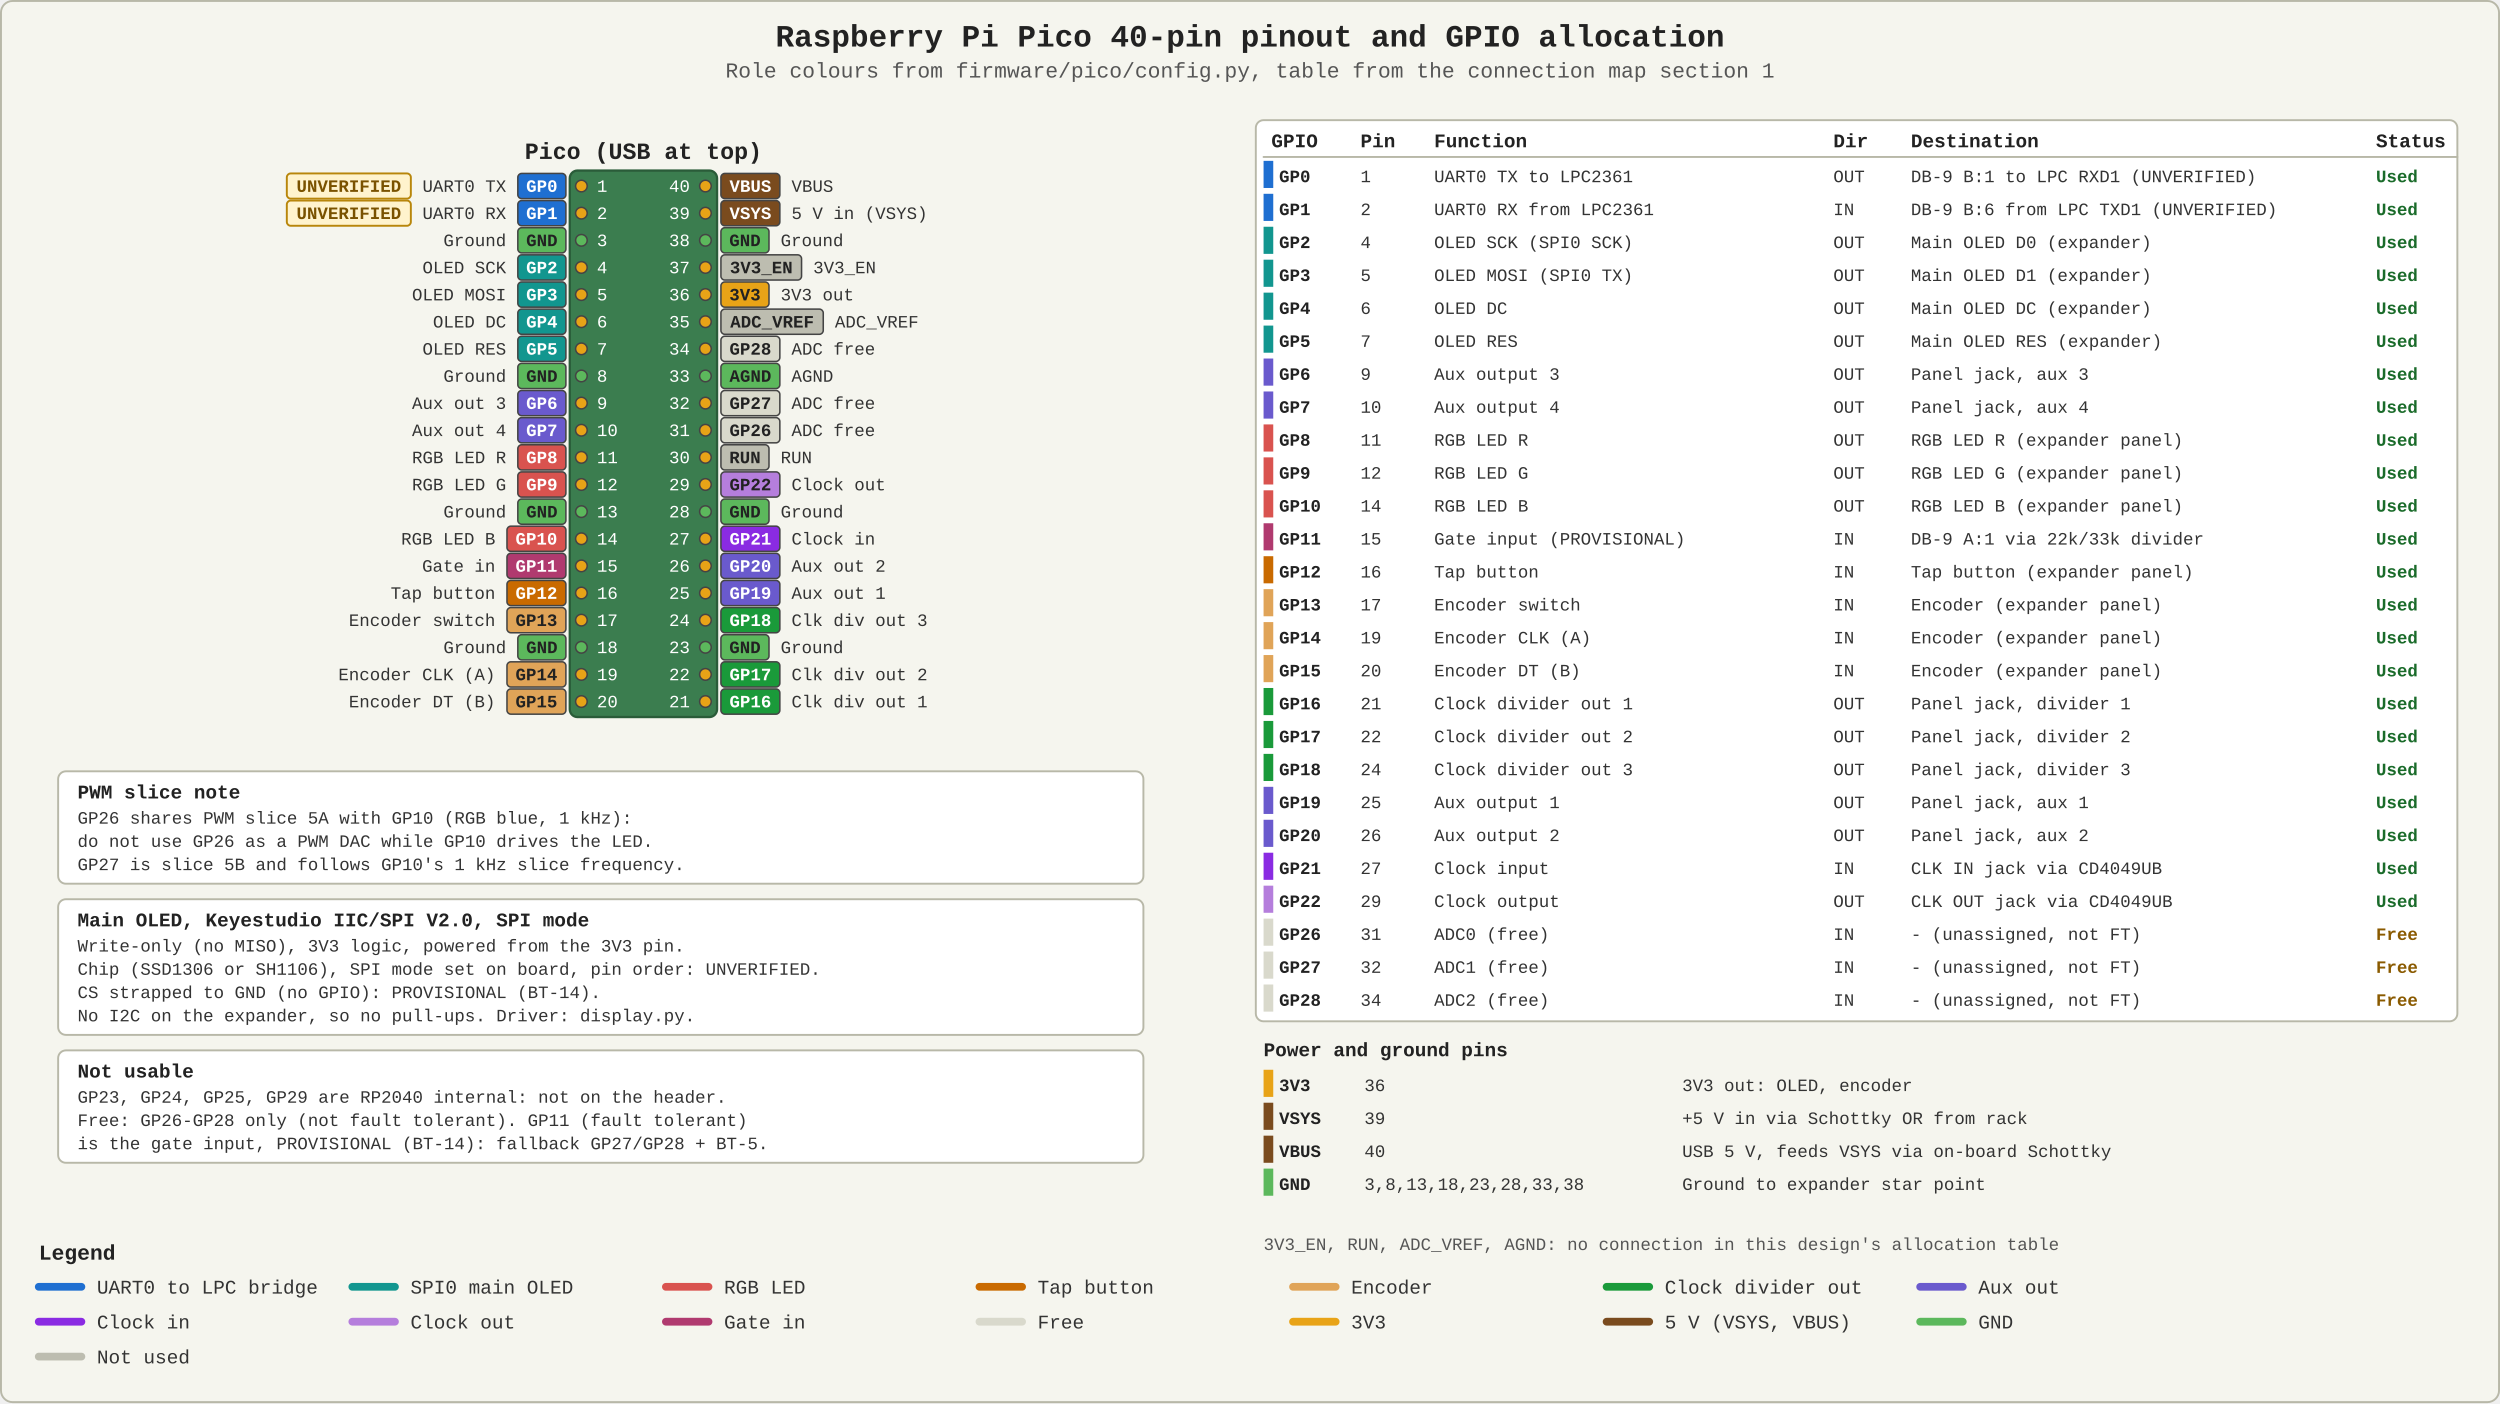
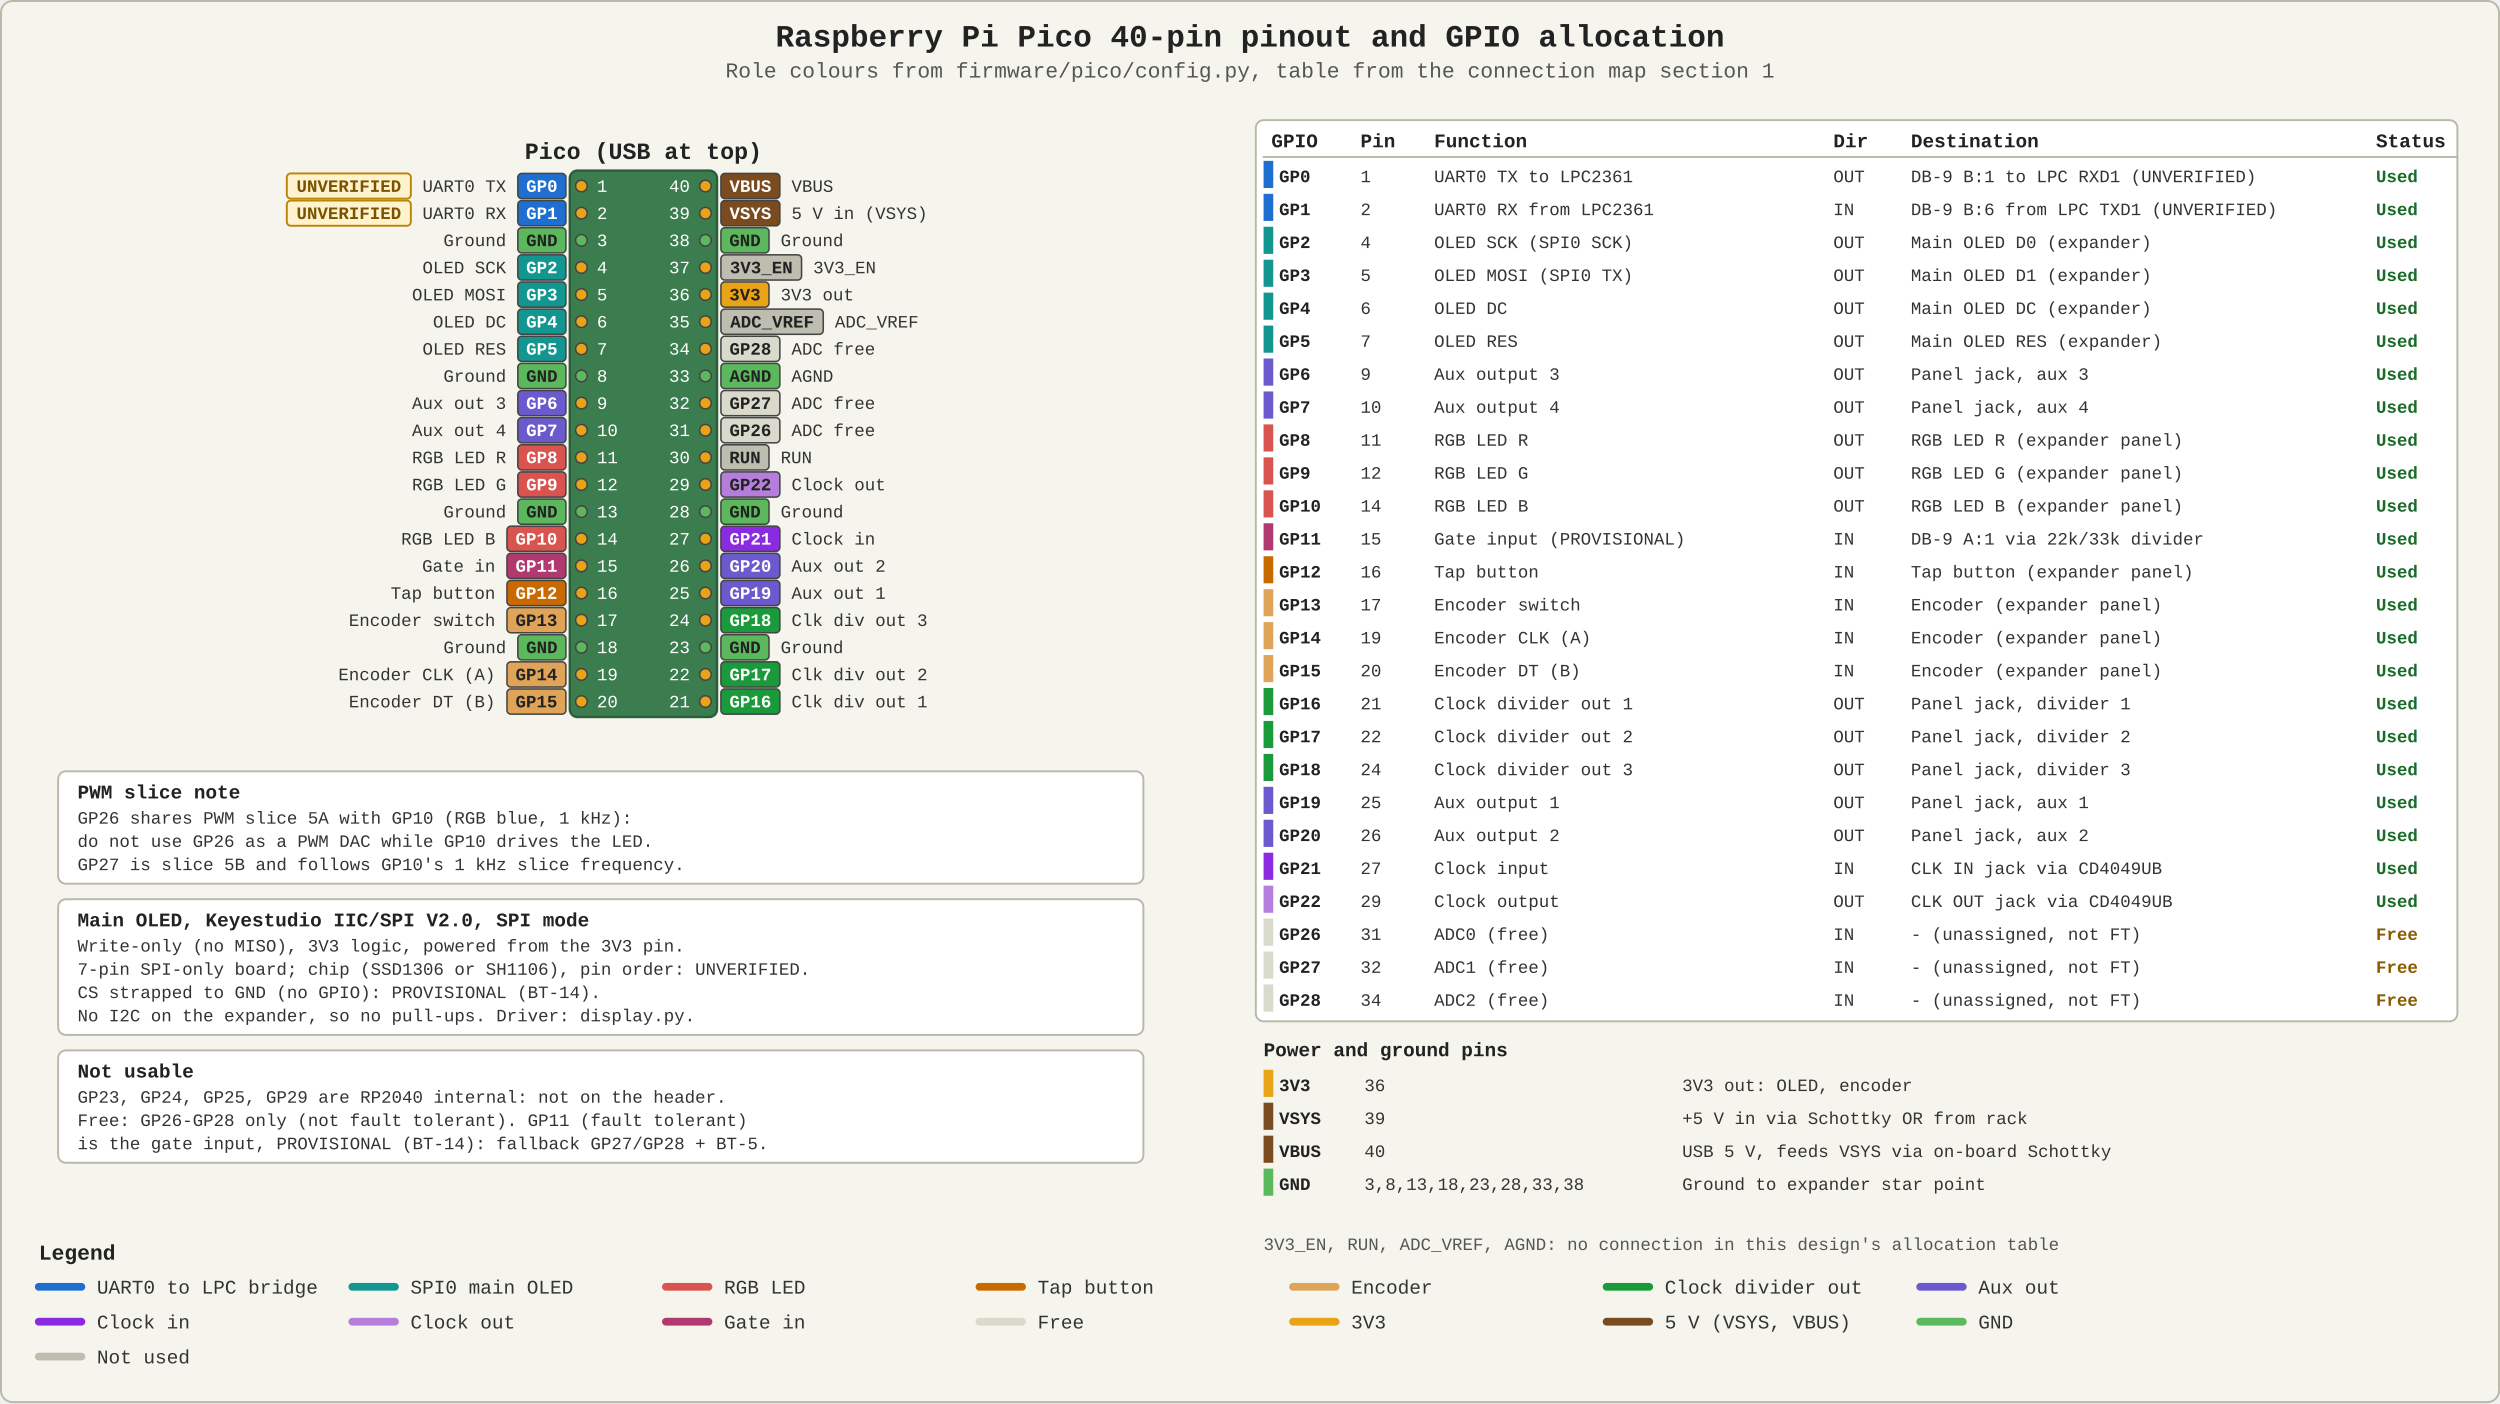
<svg xmlns="http://www.w3.org/2000/svg" viewBox="0 0 1290 724" width="1290" height="724">
  <style>text { font-family: "SF Mono", Consolas, "Liberation Mono", monospace; }</style>
  <rect x="0.5" y="0.5" width="1289" height="723" rx="6" fill="#f5f5ee" stroke="#b8b8a8" stroke-width="1" />
  <text x="645" y="24" font-size="16" text-anchor="middle" fill="#222" font-weight="bold">Raspberry Pi Pico 40-pin pinout and GPIO allocation</text>
  <text x="645" y="40" font-size="11" text-anchor="middle" fill="#555">Role colours from firmware/pico/config.py, table from the connection map section 1</text>
  <rect x="294" y="88" width="76" height="282" rx="4" fill="#3b7d4f" stroke="#2a5c39" stroke-width="1.2" />
  <text x="308" y="99" font-size="9" text-anchor="start" fill="#fff">1</text>
  <text x="290" y="99" font-size="9" text-anchor="end" fill="#222" font-weight="bold">GP0</text>
  <circle cx="300" cy="96" r="3" fill="#e8a317" stroke="#444" stroke-width="0.8" />
  <text x="308" y="113" font-size="9" text-anchor="start" fill="#fff">2</text>
  <text x="290" y="113" font-size="9" text-anchor="end" fill="#222" font-weight="bold">GP1</text>
  <circle cx="300" cy="110" r="3" fill="#e8a317" stroke="#444" stroke-width="0.8" />
  <text x="308" y="127" font-size="9" text-anchor="start" fill="#fff">3</text>
  <text x="290" y="127" font-size="9" text-anchor="end" fill="#222" font-weight="bold">GND</text>
  <circle cx="300" cy="124" r="3" fill="#5cb85c" stroke="#444" stroke-width="0.8" />
  <text x="308" y="141" font-size="9" text-anchor="start" fill="#fff">4</text>
  <text x="290" y="141" font-size="9" text-anchor="end" fill="#222" font-weight="bold">GP2</text>
  <circle cx="300" cy="138" r="3" fill="#e8a317" stroke="#444" stroke-width="0.8" />
  <text x="308" y="155" font-size="9" text-anchor="start" fill="#fff">5</text>
  <text x="290" y="155" font-size="9" text-anchor="end" fill="#222" font-weight="bold">GP3</text>
  <circle cx="300" cy="152" r="3" fill="#e8a317" stroke="#444" stroke-width="0.8" />
  <text x="308" y="169" font-size="9" text-anchor="start" fill="#fff">6</text>
  <text x="290" y="169" font-size="9" text-anchor="end" fill="#222" font-weight="bold">GP4</text>
  <circle cx="300" cy="166" r="3" fill="#e8a317" stroke="#444" stroke-width="0.8" />
  <text x="308" y="183" font-size="9" text-anchor="start" fill="#fff">7</text>
  <text x="290" y="183" font-size="9" text-anchor="end" fill="#222" font-weight="bold">GP5</text>
  <circle cx="300" cy="180" r="3" fill="#e8a317" stroke="#444" stroke-width="0.8" />
  <text x="308" y="197" font-size="9" text-anchor="start" fill="#fff">8</text>
  <text x="290" y="197" font-size="9" text-anchor="end" fill="#222" font-weight="bold">GND</text>
  <circle cx="300" cy="194" r="3" fill="#5cb85c" stroke="#444" stroke-width="0.8" />
  <text x="308" y="211" font-size="9" text-anchor="start" fill="#fff">9</text>
  <text x="290" y="211" font-size="9" text-anchor="end" fill="#222" font-weight="bold">GP6</text>
  <circle cx="300" cy="208" r="3" fill="#e8a317" stroke="#444" stroke-width="0.8" />
  <text x="308" y="225" font-size="9" text-anchor="start" fill="#fff">10</text>
  <text x="290" y="225" font-size="9" text-anchor="end" fill="#222" font-weight="bold">GP7</text>
  <circle cx="300" cy="222" r="3" fill="#e8a317" stroke="#444" stroke-width="0.8" />
  <text x="308" y="239" font-size="9" text-anchor="start" fill="#fff">11</text>
  <text x="290" y="239" font-size="9" text-anchor="end" fill="#222" font-weight="bold">GP8</text>
  <circle cx="300" cy="236" r="3" fill="#e8a317" stroke="#444" stroke-width="0.8" />
  <text x="308" y="253" font-size="9" text-anchor="start" fill="#fff">12</text>
  <text x="290" y="253" font-size="9" text-anchor="end" fill="#222" font-weight="bold">GP9</text>
  <circle cx="300" cy="250" r="3" fill="#e8a317" stroke="#444" stroke-width="0.8" />
  <text x="308" y="267" font-size="9" text-anchor="start" fill="#fff">13</text>
  <text x="290" y="267" font-size="9" text-anchor="end" fill="#222" font-weight="bold">GND</text>
  <circle cx="300" cy="264" r="3" fill="#5cb85c" stroke="#444" stroke-width="0.8" />
  <text x="308" y="281" font-size="9" text-anchor="start" fill="#fff">14</text>
  <text x="290" y="281" font-size="9" text-anchor="end" fill="#222" font-weight="bold">GP10</text>
  <circle cx="300" cy="278" r="3" fill="#e8a317" stroke="#444" stroke-width="0.8" />
  <text x="308" y="295" font-size="9" text-anchor="start" fill="#fff">15</text>
  <text x="290" y="295" font-size="9" text-anchor="end" fill="#222" font-weight="bold">GP11</text>
  <circle cx="300" cy="292" r="3" fill="#e8a317" stroke="#444" stroke-width="0.8" />
  <text x="308" y="309" font-size="9" text-anchor="start" fill="#fff">16</text>
  <text x="290" y="309" font-size="9" text-anchor="end" fill="#222" font-weight="bold">GP12</text>
  <circle cx="300" cy="306" r="3" fill="#e8a317" stroke="#444" stroke-width="0.8" />
  <text x="308" y="323" font-size="9" text-anchor="start" fill="#fff">17</text>
  <text x="290" y="323" font-size="9" text-anchor="end" fill="#222" font-weight="bold">GP13</text>
  <circle cx="300" cy="320" r="3" fill="#e8a317" stroke="#444" stroke-width="0.8" />
  <text x="308" y="337" font-size="9" text-anchor="start" fill="#fff">18</text>
  <text x="290" y="337" font-size="9" text-anchor="end" fill="#222" font-weight="bold">GND</text>
  <circle cx="300" cy="334" r="3" fill="#5cb85c" stroke="#444" stroke-width="0.8" />
  <text x="308" y="351" font-size="9" text-anchor="start" fill="#fff">19</text>
  <text x="290" y="351" font-size="9" text-anchor="end" fill="#222" font-weight="bold">GP14</text>
  <circle cx="300" cy="348" r="3" fill="#e8a317" stroke="#444" stroke-width="0.8" />
  <text x="308" y="365" font-size="9" text-anchor="start" fill="#fff">20</text>
  <text x="290" y="365" font-size="9" text-anchor="end" fill="#222" font-weight="bold">GP15</text>
  <circle cx="300" cy="362" r="3" fill="#e8a317" stroke="#444" stroke-width="0.8" />
  <text x="356" y="365" font-size="9" text-anchor="end" fill="#fff">21</text>
  <text x="374" y="365" font-size="9" text-anchor="start" fill="#222" font-weight="bold">GP16</text>
  <circle cx="364" cy="362" r="3" fill="#e8a317" stroke="#444" stroke-width="0.8" />
  <text x="356" y="351" font-size="9" text-anchor="end" fill="#fff">22</text>
  <text x="374" y="351" font-size="9" text-anchor="start" fill="#222" font-weight="bold">GP17</text>
  <circle cx="364" cy="348" r="3" fill="#e8a317" stroke="#444" stroke-width="0.8" />
  <text x="356" y="337" font-size="9" text-anchor="end" fill="#fff">23</text>
  <text x="374" y="337" font-size="9" text-anchor="start" fill="#222" font-weight="bold">GND</text>
  <circle cx="364" cy="334" r="3" fill="#5cb85c" stroke="#444" stroke-width="0.8" />
  <text x="356" y="323" font-size="9" text-anchor="end" fill="#fff">24</text>
  <text x="374" y="323" font-size="9" text-anchor="start" fill="#222" font-weight="bold">GP18</text>
  <circle cx="364" cy="320" r="3" fill="#e8a317" stroke="#444" stroke-width="0.8" />
  <text x="356" y="309" font-size="9" text-anchor="end" fill="#fff">25</text>
  <text x="374" y="309" font-size="9" text-anchor="start" fill="#222" font-weight="bold">GP19</text>
  <circle cx="364" cy="306" r="3" fill="#e8a317" stroke="#444" stroke-width="0.8" />
  <text x="356" y="295" font-size="9" text-anchor="end" fill="#fff">26</text>
  <text x="374" y="295" font-size="9" text-anchor="start" fill="#222" font-weight="bold">GP20</text>
  <circle cx="364" cy="292" r="3" fill="#e8a317" stroke="#444" stroke-width="0.8" />
  <text x="356" y="281" font-size="9" text-anchor="end" fill="#fff">27</text>
  <text x="374" y="281" font-size="9" text-anchor="start" fill="#222" font-weight="bold">GP21</text>
  <circle cx="364" cy="278" r="3" fill="#e8a317" stroke="#444" stroke-width="0.8" />
  <text x="356" y="267" font-size="9" text-anchor="end" fill="#fff">28</text>
  <text x="374" y="267" font-size="9" text-anchor="start" fill="#222" font-weight="bold">GND</text>
  <circle cx="364" cy="264" r="3" fill="#5cb85c" stroke="#444" stroke-width="0.8" />
  <text x="356" y="253" font-size="9" text-anchor="end" fill="#fff">29</text>
  <text x="374" y="253" font-size="9" text-anchor="start" fill="#222" font-weight="bold">GP22</text>
  <circle cx="364" cy="250" r="3" fill="#e8a317" stroke="#444" stroke-width="0.8" />
  <text x="356" y="239" font-size="9" text-anchor="end" fill="#fff">30</text>
  <text x="374" y="239" font-size="9" text-anchor="start" fill="#222" font-weight="bold">RUN</text>
  <circle cx="364" cy="236" r="3" fill="#e8a317" stroke="#444" stroke-width="0.8" />
  <text x="356" y="225" font-size="9" text-anchor="end" fill="#fff">31</text>
  <text x="374" y="225" font-size="9" text-anchor="start" fill="#222" font-weight="bold">GP26</text>
  <circle cx="364" cy="222" r="3" fill="#e8a317" stroke="#444" stroke-width="0.8" />
  <text x="356" y="211" font-size="9" text-anchor="end" fill="#fff">32</text>
  <text x="374" y="211" font-size="9" text-anchor="start" fill="#222" font-weight="bold">GP27</text>
  <circle cx="364" cy="208" r="3" fill="#e8a317" stroke="#444" stroke-width="0.8" />
  <text x="356" y="197" font-size="9" text-anchor="end" fill="#fff">33</text>
  <text x="374" y="197" font-size="9" text-anchor="start" fill="#222" font-weight="bold">AGND</text>
  <circle cx="364" cy="194" r="3" fill="#5cb85c" stroke="#444" stroke-width="0.8" />
  <text x="356" y="183" font-size="9" text-anchor="end" fill="#fff">34</text>
  <text x="374" y="183" font-size="9" text-anchor="start" fill="#222" font-weight="bold">GP28</text>
  <circle cx="364" cy="180" r="3" fill="#e8a317" stroke="#444" stroke-width="0.8" />
  <text x="356" y="169" font-size="9" text-anchor="end" fill="#fff">35</text>
  <text x="374" y="169" font-size="9" text-anchor="start" fill="#222" font-weight="bold">ADC_VREF</text>
  <circle cx="364" cy="166" r="3" fill="#e8a317" stroke="#444" stroke-width="0.8" />
  <text x="356" y="155" font-size="9" text-anchor="end" fill="#fff">36</text>
  <text x="374" y="155" font-size="9" text-anchor="start" fill="#222" font-weight="bold">3V3</text>
  <circle cx="364" cy="152" r="3" fill="#e8a317" stroke="#444" stroke-width="0.8" />
  <text x="356" y="141" font-size="9" text-anchor="end" fill="#fff">37</text>
  <text x="374" y="141" font-size="9" text-anchor="start" fill="#222" font-weight="bold">3V3_EN</text>
  <circle cx="364" cy="138" r="3" fill="#e8a317" stroke="#444" stroke-width="0.8" />
  <text x="356" y="127" font-size="9" text-anchor="end" fill="#fff">38</text>
  <text x="374" y="127" font-size="9" text-anchor="start" fill="#222" font-weight="bold">GND</text>
  <circle cx="364" cy="124" r="3" fill="#5cb85c" stroke="#444" stroke-width="0.8" />
  <text x="356" y="113" font-size="9" text-anchor="end" fill="#fff">39</text>
  <text x="374" y="113" font-size="9" text-anchor="start" fill="#222" font-weight="bold">VSYS</text>
  <circle cx="364" cy="110" r="3" fill="#e8a317" stroke="#444" stroke-width="0.8" />
  <text x="356" y="99" font-size="9" text-anchor="end" fill="#fff">40</text>
  <text x="374" y="99" font-size="9" text-anchor="start" fill="#222" font-weight="bold">VBUS</text>
  <circle cx="364" cy="96" r="3" fill="#e8a317" stroke="#444" stroke-width="0.8" />
  <text x="332" y="82" font-size="12" text-anchor="middle" fill="#222" font-weight="bold">Pico (USB at top)</text>
  <rect x="267.2" y="89.5" width="24.8" height="13" rx="2" fill="#1f6fd1" stroke="#444" stroke-width="0.8" />
  <text x="279.6" y="99" font-size="9" text-anchor="middle" fill="#fff" font-weight="bold">GP0</text>
  <text x="261.2" y="99" font-size="9" text-anchor="end" fill="#333">UART0 TX</text>
  <rect x="148" y="89.5" width="64" height="13" rx="2" fill="#fff3cd" stroke="#b8860b" stroke-width="1" />
  <text x="180" y="99" font-size="9" text-anchor="middle" fill="#7a5200" font-weight="bold">UNVERIFIED</text>
  <rect x="267.2" y="103.5" width="24.8" height="13" rx="2" fill="#1f6fd1" stroke="#444" stroke-width="0.8" />
  <text x="279.6" y="113" font-size="9" text-anchor="middle" fill="#fff" font-weight="bold">GP1</text>
  <text x="261.2" y="113" font-size="9" text-anchor="end" fill="#333">UART0 RX</text>
  <rect x="148" y="103.5" width="64" height="13" rx="2" fill="#fff3cd" stroke="#b8860b" stroke-width="1" />
  <text x="180" y="113" font-size="9" text-anchor="middle" fill="#7a5200" font-weight="bold">UNVERIFIED</text>
  <rect x="267.2" y="117.5" width="24.8" height="13" rx="2" fill="#5cb85c" stroke="#444" stroke-width="0.8" />
  <text x="279.6" y="127" font-size="9" text-anchor="middle" fill="#222" font-weight="bold">GND</text>
  <text x="261.2" y="127" font-size="9" text-anchor="end" fill="#333">Ground</text>
  <rect x="267.2" y="131.5" width="24.8" height="13" rx="2" fill="#12968f" stroke="#444" stroke-width="0.8" />
  <text x="279.6" y="141" font-size="9" text-anchor="middle" fill="#fff" font-weight="bold">GP2</text>
  <text x="261.2" y="141" font-size="9" text-anchor="end" fill="#333">OLED SCK</text>
  <rect x="267.2" y="145.5" width="24.8" height="13" rx="2" fill="#12968f" stroke="#444" stroke-width="0.8" />
  <text x="279.6" y="155" font-size="9" text-anchor="middle" fill="#fff" font-weight="bold">GP3</text>
  <text x="261.2" y="155" font-size="9" text-anchor="end" fill="#333">OLED MOSI</text>
  <rect x="267.2" y="159.5" width="24.8" height="13" rx="2" fill="#12968f" stroke="#444" stroke-width="0.8" />
  <text x="279.6" y="169" font-size="9" text-anchor="middle" fill="#fff" font-weight="bold">GP4</text>
  <text x="261.2" y="169" font-size="9" text-anchor="end" fill="#333">OLED DC</text>
  <rect x="267.2" y="173.5" width="24.8" height="13" rx="2" fill="#12968f" stroke="#444" stroke-width="0.8" />
  <text x="279.6" y="183" font-size="9" text-anchor="middle" fill="#fff" font-weight="bold">GP5</text>
  <text x="261.2" y="183" font-size="9" text-anchor="end" fill="#333">OLED RES</text>
  <rect x="267.2" y="187.5" width="24.8" height="13" rx="2" fill="#5cb85c" stroke="#444" stroke-width="0.8" />
  <text x="279.6" y="197" font-size="9" text-anchor="middle" fill="#222" font-weight="bold">GND</text>
  <text x="261.2" y="197" font-size="9" text-anchor="end" fill="#333">Ground</text>
  <rect x="267.2" y="201.5" width="24.8" height="13" rx="2" fill="#6a5acd" stroke="#444" stroke-width="0.8" />
  <text x="279.6" y="211" font-size="9" text-anchor="middle" fill="#fff" font-weight="bold">GP6</text>
  <text x="261.2" y="211" font-size="9" text-anchor="end" fill="#333">Aux out 3</text>
  <rect x="267.2" y="215.5" width="24.8" height="13" rx="2" fill="#6a5acd" stroke="#444" stroke-width="0.8" />
  <text x="279.6" y="225" font-size="9" text-anchor="middle" fill="#fff" font-weight="bold">GP7</text>
  <text x="261.2" y="225" font-size="9" text-anchor="end" fill="#333">Aux out 4</text>
  <rect x="267.2" y="229.5" width="24.8" height="13" rx="2" fill="#d9534f" stroke="#444" stroke-width="0.8" />
  <text x="279.6" y="239" font-size="9" text-anchor="middle" fill="#fff" font-weight="bold">GP8</text>
  <text x="261.2" y="239" font-size="9" text-anchor="end" fill="#333">RGB LED R</text>
  <rect x="267.2" y="243.5" width="24.8" height="13" rx="2" fill="#d9534f" stroke="#444" stroke-width="0.8" />
  <text x="279.6" y="253" font-size="9" text-anchor="middle" fill="#fff" font-weight="bold">GP9</text>
  <text x="261.2" y="253" font-size="9" text-anchor="end" fill="#333">RGB LED G</text>
  <rect x="267.2" y="257.5" width="24.8" height="13" rx="2" fill="#5cb85c" stroke="#444" stroke-width="0.8" />
  <text x="279.6" y="267" font-size="9" text-anchor="middle" fill="#222" font-weight="bold">GND</text>
  <text x="261.2" y="267" font-size="9" text-anchor="end" fill="#333">Ground</text>
  <rect x="261.6" y="271.5" width="30.4" height="13" rx="2" fill="#d9534f" stroke="#444" stroke-width="0.8" />
  <text x="276.8" y="281" font-size="9" text-anchor="middle" fill="#fff" font-weight="bold">GP10</text>
  <text x="255.6" y="281" font-size="9" text-anchor="end" fill="#333">RGB LED B</text>
  <rect x="261.6" y="285.5" width="30.4" height="13" rx="2" fill="#b03a6f" stroke="#444" stroke-width="0.8" />
  <text x="276.8" y="295" font-size="9" text-anchor="middle" fill="#fff" font-weight="bold">GP11</text>
  <text x="255.6" y="295" font-size="9" text-anchor="end" fill="#333">Gate in</text>
  <rect x="261.6" y="299.5" width="30.4" height="13" rx="2" fill="#c96a00" stroke="#444" stroke-width="0.8" />
  <text x="276.8" y="309" font-size="9" text-anchor="middle" fill="#fff" font-weight="bold">GP12</text>
  <text x="255.6" y="309" font-size="9" text-anchor="end" fill="#333">Tap button</text>
  <rect x="261.6" y="313.5" width="30.4" height="13" rx="2" fill="#e0a458" stroke="#444" stroke-width="0.8" />
  <text x="276.8" y="323" font-size="9" text-anchor="middle" fill="#222" font-weight="bold">GP13</text>
  <text x="255.6" y="323" font-size="9" text-anchor="end" fill="#333">Encoder switch</text>
  <rect x="267.2" y="327.5" width="24.8" height="13" rx="2" fill="#5cb85c" stroke="#444" stroke-width="0.8" />
  <text x="279.6" y="337" font-size="9" text-anchor="middle" fill="#222" font-weight="bold">GND</text>
  <text x="261.2" y="337" font-size="9" text-anchor="end" fill="#333">Ground</text>
  <rect x="261.6" y="341.5" width="30.4" height="13" rx="2" fill="#e0a458" stroke="#444" stroke-width="0.8" />
  <text x="276.8" y="351" font-size="9" text-anchor="middle" fill="#222" font-weight="bold">GP14</text>
  <text x="255.6" y="351" font-size="9" text-anchor="end" fill="#333">Encoder CLK (A)</text>
  <rect x="261.6" y="355.5" width="30.4" height="13" rx="2" fill="#e0a458" stroke="#444" stroke-width="0.8" />
  <text x="276.8" y="365" font-size="9" text-anchor="middle" fill="#222" font-weight="bold">GP15</text>
  <text x="255.6" y="365" font-size="9" text-anchor="end" fill="#333">Encoder DT (B)</text>
  <rect x="372" y="355.5" width="30.4" height="13" rx="2" fill="#1a9a3a" stroke="#444" stroke-width="0.8" />
  <text x="387.2" y="365" font-size="9" text-anchor="middle" fill="#fff" font-weight="bold">GP16</text>
  <text x="408.4" y="365" font-size="9" text-anchor="start" fill="#333">Clk div out 1</text>
  <rect x="372" y="341.5" width="30.4" height="13" rx="2" fill="#1a9a3a" stroke="#444" stroke-width="0.8" />
  <text x="387.2" y="351" font-size="9" text-anchor="middle" fill="#fff" font-weight="bold">GP17</text>
  <text x="408.4" y="351" font-size="9" text-anchor="start" fill="#333">Clk div out 2</text>
  <rect x="372" y="327.5" width="24.8" height="13" rx="2" fill="#5cb85c" stroke="#444" stroke-width="0.8" />
  <text x="384.4" y="337" font-size="9" text-anchor="middle" fill="#222" font-weight="bold">GND</text>
  <text x="402.8" y="337" font-size="9" text-anchor="start" fill="#333">Ground</text>
  <rect x="372" y="313.5" width="30.4" height="13" rx="2" fill="#1a9a3a" stroke="#444" stroke-width="0.8" />
  <text x="387.2" y="323" font-size="9" text-anchor="middle" fill="#fff" font-weight="bold">GP18</text>
  <text x="408.4" y="323" font-size="9" text-anchor="start" fill="#333">Clk div out 3</text>
  <rect x="372" y="299.5" width="30.4" height="13" rx="2" fill="#6a5acd" stroke="#444" stroke-width="0.8" />
  <text x="387.2" y="309" font-size="9" text-anchor="middle" fill="#fff" font-weight="bold">GP19</text>
  <text x="408.4" y="309" font-size="9" text-anchor="start" fill="#333">Aux out 1</text>
  <rect x="372" y="285.5" width="30.4" height="13" rx="2" fill="#6a5acd" stroke="#444" stroke-width="0.8" />
  <text x="387.2" y="295" font-size="9" text-anchor="middle" fill="#fff" font-weight="bold">GP20</text>
  <text x="408.4" y="295" font-size="9" text-anchor="start" fill="#333">Aux out 2</text>
  <rect x="372" y="271.5" width="30.4" height="13" rx="2" fill="#8a2be2" stroke="#444" stroke-width="0.8" />
  <text x="387.2" y="281" font-size="9" text-anchor="middle" fill="#fff" font-weight="bold">GP21</text>
  <text x="408.4" y="281" font-size="9" text-anchor="start" fill="#333">Clock in</text>
  <rect x="372" y="257.5" width="24.8" height="13" rx="2" fill="#5cb85c" stroke="#444" stroke-width="0.8" />
  <text x="384.4" y="267" font-size="9" text-anchor="middle" fill="#222" font-weight="bold">GND</text>
  <text x="402.8" y="267" font-size="9" text-anchor="start" fill="#333">Ground</text>
  <rect x="372" y="243.5" width="30.4" height="13" rx="2" fill="#b57edc" stroke="#444" stroke-width="0.8" />
  <text x="387.2" y="253" font-size="9" text-anchor="middle" fill="#222" font-weight="bold">GP22</text>
  <text x="408.4" y="253" font-size="9" text-anchor="start" fill="#333">Clock out</text>
  <rect x="372" y="229.5" width="24.8" height="13" rx="2" fill="#bdbdb0" stroke="#444" stroke-width="0.8" />
  <text x="384.4" y="239" font-size="9" text-anchor="middle" fill="#222" font-weight="bold">RUN</text>
  <text x="402.8" y="239" font-size="9" text-anchor="start" fill="#333">RUN</text>
  <rect x="372" y="215.5" width="30.4" height="13" rx="2" fill="#d9d9cc" stroke="#444" stroke-width="0.8" />
  <text x="387.2" y="225" font-size="9" text-anchor="middle" fill="#222" font-weight="bold">GP26</text>
  <text x="408.4" y="225" font-size="9" text-anchor="start" fill="#333">ADC free</text>
  <rect x="372" y="201.5" width="30.4" height="13" rx="2" fill="#d9d9cc" stroke="#444" stroke-width="0.8" />
  <text x="387.2" y="211" font-size="9" text-anchor="middle" fill="#222" font-weight="bold">GP27</text>
  <text x="408.4" y="211" font-size="9" text-anchor="start" fill="#333">ADC free</text>
  <rect x="372" y="187.5" width="30.4" height="13" rx="2" fill="#5cb85c" stroke="#444" stroke-width="0.8" />
  <text x="387.2" y="197" font-size="9" text-anchor="middle" fill="#222" font-weight="bold">AGND</text>
  <text x="408.4" y="197" font-size="9" text-anchor="start" fill="#333">AGND</text>
  <rect x="372" y="173.5" width="30.4" height="13" rx="2" fill="#d9d9cc" stroke="#444" stroke-width="0.8" />
  <text x="387.2" y="183" font-size="9" text-anchor="middle" fill="#222" font-weight="bold">GP28</text>
  <text x="408.4" y="183" font-size="9" text-anchor="start" fill="#333">ADC free</text>
  <rect x="372" y="159.5" width="52.8" height="13" rx="2" fill="#bdbdb0" stroke="#444" stroke-width="0.8" />
  <text x="398.4" y="169" font-size="9" text-anchor="middle" fill="#222" font-weight="bold">ADC_VREF</text>
  <text x="430.8" y="169" font-size="9" text-anchor="start" fill="#333">ADC_VREF</text>
  <rect x="372" y="145.5" width="24.8" height="13" rx="2" fill="#e8a317" stroke="#444" stroke-width="0.8" />
  <text x="384.4" y="155" font-size="9" text-anchor="middle" fill="#222" font-weight="bold">3V3</text>
  <text x="402.8" y="155" font-size="9" text-anchor="start" fill="#333">3V3 out</text>
  <rect x="372" y="131.5" width="41.6" height="13" rx="2" fill="#bdbdb0" stroke="#444" stroke-width="0.8" />
  <text x="392.8" y="141" font-size="9" text-anchor="middle" fill="#222" font-weight="bold">3V3_EN</text>
  <text x="419.6" y="141" font-size="9" text-anchor="start" fill="#333">3V3_EN</text>
  <rect x="372" y="117.5" width="24.8" height="13" rx="2" fill="#5cb85c" stroke="#444" stroke-width="0.8" />
  <text x="384.4" y="127" font-size="9" text-anchor="middle" fill="#222" font-weight="bold">GND</text>
  <text x="402.8" y="127" font-size="9" text-anchor="start" fill="#333">Ground</text>
  <rect x="372" y="103.5" width="30.4" height="13" rx="2" fill="#7a4b1e" stroke="#444" stroke-width="0.8" />
  <text x="387.2" y="113" font-size="9" text-anchor="middle" fill="#fff" font-weight="bold">VSYS</text>
  <text x="408.4" y="113" font-size="9" text-anchor="start" fill="#333">5 V in (VSYS)</text>
  <rect x="372" y="89.5" width="30.4" height="13" rx="2" fill="#7a4b1e" stroke="#444" stroke-width="0.8" />
  <text x="387.2" y="99" font-size="9" text-anchor="middle" fill="#fff" font-weight="bold">VBUS</text>
  <text x="408.4" y="99" font-size="9" text-anchor="start" fill="#333">VBUS</text>
  <rect x="648" y="62" width="620" height="465" rx="4" fill="#fff" stroke="#b8b8a8" stroke-width="1" />
  <text x="656" y="76" font-size="10" text-anchor="start" fill="#222" font-weight="bold">GPIO</text>
  <text x="702" y="76" font-size="10" text-anchor="start" fill="#222" font-weight="bold">Pin</text>
  <text x="740" y="76" font-size="10" text-anchor="start" fill="#222" font-weight="bold">Function</text>
  <text x="946" y="76" font-size="10" text-anchor="start" fill="#222" font-weight="bold">Dir</text>
  <text x="986" y="76" font-size="10" text-anchor="start" fill="#222" font-weight="bold">Destination</text>
  <text x="1226" y="76" font-size="10" text-anchor="start" fill="#222" font-weight="bold">Status</text>
  <line x1="652" y1="81" x2="1268" y2="81" stroke="#b8b8a8" stroke-width="1" stroke-linecap="round" />
  <rect x="652" y="83" width="5" height="14" fill="#1f6fd1" />
  <text x="660" y="94" font-size="9" text-anchor="start" fill="#222" font-weight="bold">GP0</text>
  <text x="702" y="94" font-size="9" text-anchor="start" fill="#333">1</text>
  <text x="740" y="94" font-size="9" text-anchor="start" fill="#333">UART0 TX to LPC2361</text>
  <text x="946" y="94" font-size="9" text-anchor="start" fill="#333">OUT</text>
  <text x="986" y="94" font-size="9" text-anchor="start" fill="#333">DB-9 B:1 to LPC RXD1 (UNVERIFIED)</text>
  <text x="1226" y="94" font-size="9" text-anchor="start" fill="#1a6b2a" font-weight="bold">Used</text>
  <rect x="652" y="100" width="5" height="14" fill="#1f6fd1" />
  <text x="660" y="111" font-size="9" text-anchor="start" fill="#222" font-weight="bold">GP1</text>
  <text x="702" y="111" font-size="9" text-anchor="start" fill="#333">2</text>
  <text x="740" y="111" font-size="9" text-anchor="start" fill="#333">UART0 RX from LPC2361</text>
  <text x="946" y="111" font-size="9" text-anchor="start" fill="#333">IN</text>
  <text x="986" y="111" font-size="9" text-anchor="start" fill="#333">DB-9 B:6 from LPC TXD1 (UNVERIFIED)</text>
  <text x="1226" y="111" font-size="9" text-anchor="start" fill="#1a6b2a" font-weight="bold">Used</text>
  <rect x="652" y="117" width="5" height="14" fill="#12968f" />
  <text x="660" y="128" font-size="9" text-anchor="start" fill="#222" font-weight="bold">GP2</text>
  <text x="702" y="128" font-size="9" text-anchor="start" fill="#333">4</text>
  <text x="740" y="128" font-size="9" text-anchor="start" fill="#333">OLED SCK (SPI0 SCK)</text>
  <text x="946" y="128" font-size="9" text-anchor="start" fill="#333">OUT</text>
  <text x="986" y="128" font-size="9" text-anchor="start" fill="#333">Main OLED D0 (expander)</text>
  <text x="1226" y="128" font-size="9" text-anchor="start" fill="#1a6b2a" font-weight="bold">Used</text>
  <rect x="652" y="134" width="5" height="14" fill="#12968f" />
  <text x="660" y="145" font-size="9" text-anchor="start" fill="#222" font-weight="bold">GP3</text>
  <text x="702" y="145" font-size="9" text-anchor="start" fill="#333">5</text>
  <text x="740" y="145" font-size="9" text-anchor="start" fill="#333">OLED MOSI (SPI0 TX)</text>
  <text x="946" y="145" font-size="9" text-anchor="start" fill="#333">OUT</text>
  <text x="986" y="145" font-size="9" text-anchor="start" fill="#333">Main OLED D1 (expander)</text>
  <text x="1226" y="145" font-size="9" text-anchor="start" fill="#1a6b2a" font-weight="bold">Used</text>
  <rect x="652" y="151" width="5" height="14" fill="#12968f" />
  <text x="660" y="162" font-size="9" text-anchor="start" fill="#222" font-weight="bold">GP4</text>
  <text x="702" y="162" font-size="9" text-anchor="start" fill="#333">6</text>
  <text x="740" y="162" font-size="9" text-anchor="start" fill="#333">OLED DC</text>
  <text x="946" y="162" font-size="9" text-anchor="start" fill="#333">OUT</text>
  <text x="986" y="162" font-size="9" text-anchor="start" fill="#333">Main OLED DC (expander)</text>
  <text x="1226" y="162" font-size="9" text-anchor="start" fill="#1a6b2a" font-weight="bold">Used</text>
  <rect x="652" y="168" width="5" height="14" fill="#12968f" />
  <text x="660" y="179" font-size="9" text-anchor="start" fill="#222" font-weight="bold">GP5</text>
  <text x="702" y="179" font-size="9" text-anchor="start" fill="#333">7</text>
  <text x="740" y="179" font-size="9" text-anchor="start" fill="#333">OLED RES</text>
  <text x="946" y="179" font-size="9" text-anchor="start" fill="#333">OUT</text>
  <text x="986" y="179" font-size="9" text-anchor="start" fill="#333">Main OLED RES (expander)</text>
  <text x="1226" y="179" font-size="9" text-anchor="start" fill="#1a6b2a" font-weight="bold">Used</text>
  <rect x="652" y="185" width="5" height="14" fill="#6a5acd" />
  <text x="660" y="196" font-size="9" text-anchor="start" fill="#222" font-weight="bold">GP6</text>
  <text x="702" y="196" font-size="9" text-anchor="start" fill="#333">9</text>
  <text x="740" y="196" font-size="9" text-anchor="start" fill="#333">Aux output 3</text>
  <text x="946" y="196" font-size="9" text-anchor="start" fill="#333">OUT</text>
  <text x="986" y="196" font-size="9" text-anchor="start" fill="#333">Panel jack, aux 3</text>
  <text x="1226" y="196" font-size="9" text-anchor="start" fill="#1a6b2a" font-weight="bold">Used</text>
  <rect x="652" y="202" width="5" height="14" fill="#6a5acd" />
  <text x="660" y="213" font-size="9" text-anchor="start" fill="#222" font-weight="bold">GP7</text>
  <text x="702" y="213" font-size="9" text-anchor="start" fill="#333">10</text>
  <text x="740" y="213" font-size="9" text-anchor="start" fill="#333">Aux output 4</text>
  <text x="946" y="213" font-size="9" text-anchor="start" fill="#333">OUT</text>
  <text x="986" y="213" font-size="9" text-anchor="start" fill="#333">Panel jack, aux 4</text>
  <text x="1226" y="213" font-size="9" text-anchor="start" fill="#1a6b2a" font-weight="bold">Used</text>
  <rect x="652" y="219" width="5" height="14" fill="#d9534f" />
  <text x="660" y="230" font-size="9" text-anchor="start" fill="#222" font-weight="bold">GP8</text>
  <text x="702" y="230" font-size="9" text-anchor="start" fill="#333">11</text>
  <text x="740" y="230" font-size="9" text-anchor="start" fill="#333">RGB LED R</text>
  <text x="946" y="230" font-size="9" text-anchor="start" fill="#333">OUT</text>
  <text x="986" y="230" font-size="9" text-anchor="start" fill="#333">RGB LED R (expander panel)</text>
  <text x="1226" y="230" font-size="9" text-anchor="start" fill="#1a6b2a" font-weight="bold">Used</text>
  <rect x="652" y="236" width="5" height="14" fill="#d9534f" />
  <text x="660" y="247" font-size="9" text-anchor="start" fill="#222" font-weight="bold">GP9</text>
  <text x="702" y="247" font-size="9" text-anchor="start" fill="#333">12</text>
  <text x="740" y="247" font-size="9" text-anchor="start" fill="#333">RGB LED G</text>
  <text x="946" y="247" font-size="9" text-anchor="start" fill="#333">OUT</text>
  <text x="986" y="247" font-size="9" text-anchor="start" fill="#333">RGB LED G (expander panel)</text>
  <text x="1226" y="247" font-size="9" text-anchor="start" fill="#1a6b2a" font-weight="bold">Used</text>
  <rect x="652" y="253" width="5" height="14" fill="#d9534f" />
  <text x="660" y="264" font-size="9" text-anchor="start" fill="#222" font-weight="bold">GP10</text>
  <text x="702" y="264" font-size="9" text-anchor="start" fill="#333">14</text>
  <text x="740" y="264" font-size="9" text-anchor="start" fill="#333">RGB LED B</text>
  <text x="946" y="264" font-size="9" text-anchor="start" fill="#333">OUT</text>
  <text x="986" y="264" font-size="9" text-anchor="start" fill="#333">RGB LED B (expander panel)</text>
  <text x="1226" y="264" font-size="9" text-anchor="start" fill="#1a6b2a" font-weight="bold">Used</text>
  <rect x="652" y="270" width="5" height="14" fill="#b03a6f" />
  <text x="660" y="281" font-size="9" text-anchor="start" fill="#222" font-weight="bold">GP11</text>
  <text x="702" y="281" font-size="9" text-anchor="start" fill="#333">15</text>
  <text x="740" y="281" font-size="9" text-anchor="start" fill="#333">Gate input (PROVISIONAL)</text>
  <text x="946" y="281" font-size="9" text-anchor="start" fill="#333">IN</text>
  <text x="986" y="281" font-size="9" text-anchor="start" fill="#333">DB-9 A:1 via 22k/33k divider</text>
  <text x="1226" y="281" font-size="9" text-anchor="start" fill="#1a6b2a" font-weight="bold">Used</text>
  <rect x="652" y="287" width="5" height="14" fill="#c96a00" />
  <text x="660" y="298" font-size="9" text-anchor="start" fill="#222" font-weight="bold">GP12</text>
  <text x="702" y="298" font-size="9" text-anchor="start" fill="#333">16</text>
  <text x="740" y="298" font-size="9" text-anchor="start" fill="#333">Tap button</text>
  <text x="946" y="298" font-size="9" text-anchor="start" fill="#333">IN</text>
  <text x="986" y="298" font-size="9" text-anchor="start" fill="#333">Tap button (expander panel)</text>
  <text x="1226" y="298" font-size="9" text-anchor="start" fill="#1a6b2a" font-weight="bold">Used</text>
  <rect x="652" y="304" width="5" height="14" fill="#e0a458" />
  <text x="660" y="315" font-size="9" text-anchor="start" fill="#222" font-weight="bold">GP13</text>
  <text x="702" y="315" font-size="9" text-anchor="start" fill="#333">17</text>
  <text x="740" y="315" font-size="9" text-anchor="start" fill="#333">Encoder switch</text>
  <text x="946" y="315" font-size="9" text-anchor="start" fill="#333">IN</text>
  <text x="986" y="315" font-size="9" text-anchor="start" fill="#333">Encoder (expander panel)</text>
  <text x="1226" y="315" font-size="9" text-anchor="start" fill="#1a6b2a" font-weight="bold">Used</text>
  <rect x="652" y="321" width="5" height="14" fill="#e0a458" />
  <text x="660" y="332" font-size="9" text-anchor="start" fill="#222" font-weight="bold">GP14</text>
  <text x="702" y="332" font-size="9" text-anchor="start" fill="#333">19</text>
  <text x="740" y="332" font-size="9" text-anchor="start" fill="#333">Encoder CLK (A)</text>
  <text x="946" y="332" font-size="9" text-anchor="start" fill="#333">IN</text>
  <text x="986" y="332" font-size="9" text-anchor="start" fill="#333">Encoder (expander panel)</text>
  <text x="1226" y="332" font-size="9" text-anchor="start" fill="#1a6b2a" font-weight="bold">Used</text>
  <rect x="652" y="338" width="5" height="14" fill="#e0a458" />
  <text x="660" y="349" font-size="9" text-anchor="start" fill="#222" font-weight="bold">GP15</text>
  <text x="702" y="349" font-size="9" text-anchor="start" fill="#333">20</text>
  <text x="740" y="349" font-size="9" text-anchor="start" fill="#333">Encoder DT (B)</text>
  <text x="946" y="349" font-size="9" text-anchor="start" fill="#333">IN</text>
  <text x="986" y="349" font-size="9" text-anchor="start" fill="#333">Encoder (expander panel)</text>
  <text x="1226" y="349" font-size="9" text-anchor="start" fill="#1a6b2a" font-weight="bold">Used</text>
  <rect x="652" y="355" width="5" height="14" fill="#1a9a3a" />
  <text x="660" y="366" font-size="9" text-anchor="start" fill="#222" font-weight="bold">GP16</text>
  <text x="702" y="366" font-size="9" text-anchor="start" fill="#333">21</text>
  <text x="740" y="366" font-size="9" text-anchor="start" fill="#333">Clock divider out 1</text>
  <text x="946" y="366" font-size="9" text-anchor="start" fill="#333">OUT</text>
  <text x="986" y="366" font-size="9" text-anchor="start" fill="#333">Panel jack, divider 1</text>
  <text x="1226" y="366" font-size="9" text-anchor="start" fill="#1a6b2a" font-weight="bold">Used</text>
  <rect x="652" y="372" width="5" height="14" fill="#1a9a3a" />
  <text x="660" y="383" font-size="9" text-anchor="start" fill="#222" font-weight="bold">GP17</text>
  <text x="702" y="383" font-size="9" text-anchor="start" fill="#333">22</text>
  <text x="740" y="383" font-size="9" text-anchor="start" fill="#333">Clock divider out 2</text>
  <text x="946" y="383" font-size="9" text-anchor="start" fill="#333">OUT</text>
  <text x="986" y="383" font-size="9" text-anchor="start" fill="#333">Panel jack, divider 2</text>
  <text x="1226" y="383" font-size="9" text-anchor="start" fill="#1a6b2a" font-weight="bold">Used</text>
  <rect x="652" y="389" width="5" height="14" fill="#1a9a3a" />
  <text x="660" y="400" font-size="9" text-anchor="start" fill="#222" font-weight="bold">GP18</text>
  <text x="702" y="400" font-size="9" text-anchor="start" fill="#333">24</text>
  <text x="740" y="400" font-size="9" text-anchor="start" fill="#333">Clock divider out 3</text>
  <text x="946" y="400" font-size="9" text-anchor="start" fill="#333">OUT</text>
  <text x="986" y="400" font-size="9" text-anchor="start" fill="#333">Panel jack, divider 3</text>
  <text x="1226" y="400" font-size="9" text-anchor="start" fill="#1a6b2a" font-weight="bold">Used</text>
  <rect x="652" y="406" width="5" height="14" fill="#6a5acd" />
  <text x="660" y="417" font-size="9" text-anchor="start" fill="#222" font-weight="bold">GP19</text>
  <text x="702" y="417" font-size="9" text-anchor="start" fill="#333">25</text>
  <text x="740" y="417" font-size="9" text-anchor="start" fill="#333">Aux output 1</text>
  <text x="946" y="417" font-size="9" text-anchor="start" fill="#333">OUT</text>
  <text x="986" y="417" font-size="9" text-anchor="start" fill="#333">Panel jack, aux 1</text>
  <text x="1226" y="417" font-size="9" text-anchor="start" fill="#1a6b2a" font-weight="bold">Used</text>
  <rect x="652" y="423" width="5" height="14" fill="#6a5acd" />
  <text x="660" y="434" font-size="9" text-anchor="start" fill="#222" font-weight="bold">GP20</text>
  <text x="702" y="434" font-size="9" text-anchor="start" fill="#333">26</text>
  <text x="740" y="434" font-size="9" text-anchor="start" fill="#333">Aux output 2</text>
  <text x="946" y="434" font-size="9" text-anchor="start" fill="#333">OUT</text>
  <text x="986" y="434" font-size="9" text-anchor="start" fill="#333">Panel jack, aux 2</text>
  <text x="1226" y="434" font-size="9" text-anchor="start" fill="#1a6b2a" font-weight="bold">Used</text>
  <rect x="652" y="440" width="5" height="14" fill="#8a2be2" />
  <text x="660" y="451" font-size="9" text-anchor="start" fill="#222" font-weight="bold">GP21</text>
  <text x="702" y="451" font-size="9" text-anchor="start" fill="#333">27</text>
  <text x="740" y="451" font-size="9" text-anchor="start" fill="#333">Clock input</text>
  <text x="946" y="451" font-size="9" text-anchor="start" fill="#333">IN</text>
  <text x="986" y="451" font-size="9" text-anchor="start" fill="#333">CLK IN jack via CD4049UB</text>
  <text x="1226" y="451" font-size="9" text-anchor="start" fill="#1a6b2a" font-weight="bold">Used</text>
  <rect x="652" y="457" width="5" height="14" fill="#b57edc" />
  <text x="660" y="468" font-size="9" text-anchor="start" fill="#222" font-weight="bold">GP22</text>
  <text x="702" y="468" font-size="9" text-anchor="start" fill="#333">29</text>
  <text x="740" y="468" font-size="9" text-anchor="start" fill="#333">Clock output</text>
  <text x="946" y="468" font-size="9" text-anchor="start" fill="#333">OUT</text>
  <text x="986" y="468" font-size="9" text-anchor="start" fill="#333">CLK OUT jack via CD4049UB</text>
  <text x="1226" y="468" font-size="9" text-anchor="start" fill="#1a6b2a" font-weight="bold">Used</text>
  <rect x="652" y="474" width="5" height="14" fill="#d9d9cc" />
  <text x="660" y="485" font-size="9" text-anchor="start" fill="#222" font-weight="bold">GP26</text>
  <text x="702" y="485" font-size="9" text-anchor="start" fill="#333">31</text>
  <text x="740" y="485" font-size="9" text-anchor="start" fill="#333">ADC0 (free)</text>
  <text x="946" y="485" font-size="9" text-anchor="start" fill="#333">IN</text>
  <text x="986" y="485" font-size="9" text-anchor="start" fill="#333">- (unassigned, not FT)</text>
  <text x="1226" y="485" font-size="9" text-anchor="start" fill="#8a5a00" font-weight="bold">Free</text>
  <rect x="652" y="491" width="5" height="14" fill="#d9d9cc" />
  <text x="660" y="502" font-size="9" text-anchor="start" fill="#222" font-weight="bold">GP27</text>
  <text x="702" y="502" font-size="9" text-anchor="start" fill="#333">32</text>
  <text x="740" y="502" font-size="9" text-anchor="start" fill="#333">ADC1 (free)</text>
  <text x="946" y="502" font-size="9" text-anchor="start" fill="#333">IN</text>
  <text x="986" y="502" font-size="9" text-anchor="start" fill="#333">- (unassigned, not FT)</text>
  <text x="1226" y="502" font-size="9" text-anchor="start" fill="#8a5a00" font-weight="bold">Free</text>
  <rect x="652" y="508" width="5" height="14" fill="#d9d9cc" />
  <text x="660" y="519" font-size="9" text-anchor="start" fill="#222" font-weight="bold">GP28</text>
  <text x="702" y="519" font-size="9" text-anchor="start" fill="#333">34</text>
  <text x="740" y="519" font-size="9" text-anchor="start" fill="#333">ADC2 (free)</text>
  <text x="946" y="519" font-size="9" text-anchor="start" fill="#333">IN</text>
  <text x="986" y="519" font-size="9" text-anchor="start" fill="#333">- (unassigned, not FT)</text>
  <text x="1226" y="519" font-size="9" text-anchor="start" fill="#8a5a00" font-weight="bold">Free</text>
  <text x="652" y="545" font-size="10" text-anchor="start" fill="#222" font-weight="bold">Power and ground pins</text>
  <rect x="652" y="552" width="5" height="14" fill="#e8a317" />
  <text x="660" y="563" font-size="9" text-anchor="start" fill="#222" font-weight="bold">3V3</text>
  <text x="704" y="563" font-size="9" text-anchor="start" fill="#333">36</text>
  <text x="868" y="563" font-size="9" text-anchor="start" fill="#333">3V3 out: OLED, encoder</text>
  <rect x="652" y="569" width="5" height="14" fill="#7a4b1e" />
  <text x="660" y="580" font-size="9" text-anchor="start" fill="#222" font-weight="bold">VSYS</text>
  <text x="704" y="580" font-size="9" text-anchor="start" fill="#333">39</text>
  <text x="868" y="580" font-size="9" text-anchor="start" fill="#333">+5 V in via Schottky OR from rack</text>
  <rect x="652" y="586" width="5" height="14" fill="#7a4b1e" />
  <text x="660" y="597" font-size="9" text-anchor="start" fill="#222" font-weight="bold">VBUS</text>
  <text x="704" y="597" font-size="9" text-anchor="start" fill="#333">40</text>
  <text x="868" y="597" font-size="9" text-anchor="start" fill="#333">USB 5 V, feeds VSYS via on-board Schottky</text>
  <rect x="652" y="603" width="5" height="14" fill="#5cb85c" />
  <text x="660" y="614" font-size="9" text-anchor="start" fill="#222" font-weight="bold">GND</text>
  <text x="704" y="614" font-size="9" text-anchor="start" fill="#333">3,8,13,18,23,28,33,38</text>
  <text x="868" y="614" font-size="9" text-anchor="start" fill="#333">Ground to expander star point</text>
  <text x="652" y="645" font-size="9" text-anchor="start" fill="#555">3V3_EN, RUN, ADC_VREF, AGND: no connection in this design's allocation table</text>
  <rect x="30" y="398" width="560" height="58" rx="4" fill="#fff" stroke="#b8b8a8" stroke-width="1" />
  <text x="40" y="412" font-size="10" text-anchor="start" fill="#222" font-weight="bold">PWM slice note</text>
  <text x="40" y="425" font-size="9" text-anchor="start" fill="#333">GP26 shares PWM slice 5A with GP10 (RGB blue, 1 kHz):</text>
  <text x="40" y="437" font-size="9" text-anchor="start" fill="#333">do not use GP26 as a PWM DAC while GP10 drives the LED.</text>
  <text x="40" y="449" font-size="9" text-anchor="start" fill="#333">GP27 is slice 5B and follows GP10's 1 kHz slice frequency.</text>
  <rect x="30" y="464" width="560" height="70" rx="4" fill="#fff" stroke="#b8b8a8" stroke-width="1" />
  <text x="40" y="478" font-size="10" text-anchor="start" fill="#222" font-weight="bold">Main OLED, Keyestudio IIC/SPI V2.0, SPI mode</text>
  <text x="40" y="491" font-size="9" text-anchor="start" fill="#333">Write-only (no MISO), 3V3 logic, powered from the 3V3 pin.</text>
-   <text x="40" y="503" font-size="9" text-anchor="start" fill="#333">Chip (SSD1306 or SH1106), SPI mode set on board, pin order: UNVERIFIED.</text>
+   <text x="40" y="503" font-size="9" text-anchor="start" fill="#333">7-pin SPI-only board; chip (SSD1306 or SH1106), pin order: UNVERIFIED.</text>
  <text x="40" y="515" font-size="9" text-anchor="start" fill="#333">CS strapped to GND (no GPIO): PROVISIONAL (BT-14).</text>
  <text x="40" y="527" font-size="9" text-anchor="start" fill="#333">No I2C on the expander, so no pull-ups. Driver: display.py.</text>
  <rect x="30" y="542" width="560" height="58" rx="4" fill="#fff" stroke="#b8b8a8" stroke-width="1" />
  <text x="40" y="556" font-size="10" text-anchor="start" fill="#222" font-weight="bold">Not usable</text>
  <text x="40" y="569" font-size="9" text-anchor="start" fill="#333">GP23, GP24, GP25, GP29 are RP2040 internal: not on the header.</text>
  <text x="40" y="581" font-size="9" text-anchor="start" fill="#333">Free: GP26-GP28 only (not fault tolerant). GP11 (fault tolerant)</text>
  <text x="40" y="593" font-size="9" text-anchor="start" fill="#333">is the gate input, PROVISIONAL (BT-14): fallback GP27/GP28 + BT-5.</text>
  <text x="20" y="650" font-size="11" text-anchor="start" fill="#222" font-weight="bold">Legend</text>
  <line x1="20" y1="664" x2="42" y2="664" stroke="#1f6fd1" stroke-width="4" stroke-linecap="round" />
  <text x="50" y="667.5" font-size="10" text-anchor="start" fill="#333">UART0 to LPC bridge</text>
  <line x1="181.8" y1="664" x2="203.8" y2="664" stroke="#12968f" stroke-width="4" stroke-linecap="round" />
  <text x="211.8" y="667.5" font-size="10" text-anchor="start" fill="#333">SPI0 main OLED</text>
  <line x1="343.6" y1="664" x2="365.6" y2="664" stroke="#d9534f" stroke-width="4" stroke-linecap="round" />
  <text x="373.6" y="667.5" font-size="10" text-anchor="start" fill="#333">RGB LED</text>
  <line x1="505.4" y1="664" x2="527.4" y2="664" stroke="#c96a00" stroke-width="4" stroke-linecap="round" />
  <text x="535.4" y="667.5" font-size="10" text-anchor="start" fill="#333">Tap button</text>
  <line x1="667.2" y1="664" x2="689.2" y2="664" stroke="#e0a458" stroke-width="4" stroke-linecap="round" />
  <text x="697.2" y="667.5" font-size="10" text-anchor="start" fill="#333">Encoder</text>
  <line x1="829" y1="664" x2="851" y2="664" stroke="#1a9a3a" stroke-width="4" stroke-linecap="round" />
  <text x="859" y="667.5" font-size="10" text-anchor="start" fill="#333">Clock divider out</text>
  <line x1="990.8" y1="664" x2="1012.8" y2="664" stroke="#6a5acd" stroke-width="4" stroke-linecap="round" />
  <text x="1020.8" y="667.5" font-size="10" text-anchor="start" fill="#333">Aux out</text>
  <line x1="20" y1="682" x2="42" y2="682" stroke="#8a2be2" stroke-width="4" stroke-linecap="round" />
  <text x="50" y="685.5" font-size="10" text-anchor="start" fill="#333">Clock in</text>
  <line x1="181.8" y1="682" x2="203.8" y2="682" stroke="#b57edc" stroke-width="4" stroke-linecap="round" />
  <text x="211.8" y="685.5" font-size="10" text-anchor="start" fill="#333">Clock out</text>
  <line x1="343.6" y1="682" x2="365.6" y2="682" stroke="#b03a6f" stroke-width="4" stroke-linecap="round" />
  <text x="373.6" y="685.5" font-size="10" text-anchor="start" fill="#333">Gate in</text>
  <line x1="505.4" y1="682" x2="527.4" y2="682" stroke="#d9d9cc" stroke-width="4" stroke-linecap="round" />
  <text x="535.4" y="685.5" font-size="10" text-anchor="start" fill="#333">Free</text>
  <line x1="667.2" y1="682" x2="689.2" y2="682" stroke="#e8a317" stroke-width="4" stroke-linecap="round" />
  <text x="697.2" y="685.5" font-size="10" text-anchor="start" fill="#333">3V3</text>
  <line x1="829" y1="682" x2="851" y2="682" stroke="#7a4b1e" stroke-width="4" stroke-linecap="round" />
  <text x="859" y="685.5" font-size="10" text-anchor="start" fill="#333">5 V (VSYS, VBUS)</text>
  <line x1="990.8" y1="682" x2="1012.8" y2="682" stroke="#5cb85c" stroke-width="4" stroke-linecap="round" />
  <text x="1020.8" y="685.5" font-size="10" text-anchor="start" fill="#333">GND</text>
  <line x1="20" y1="700" x2="42" y2="700" stroke="#bdbdb0" stroke-width="4" stroke-linecap="round" />
  <text x="50" y="703.5" font-size="10" text-anchor="start" fill="#333">Not used</text>
</svg>
